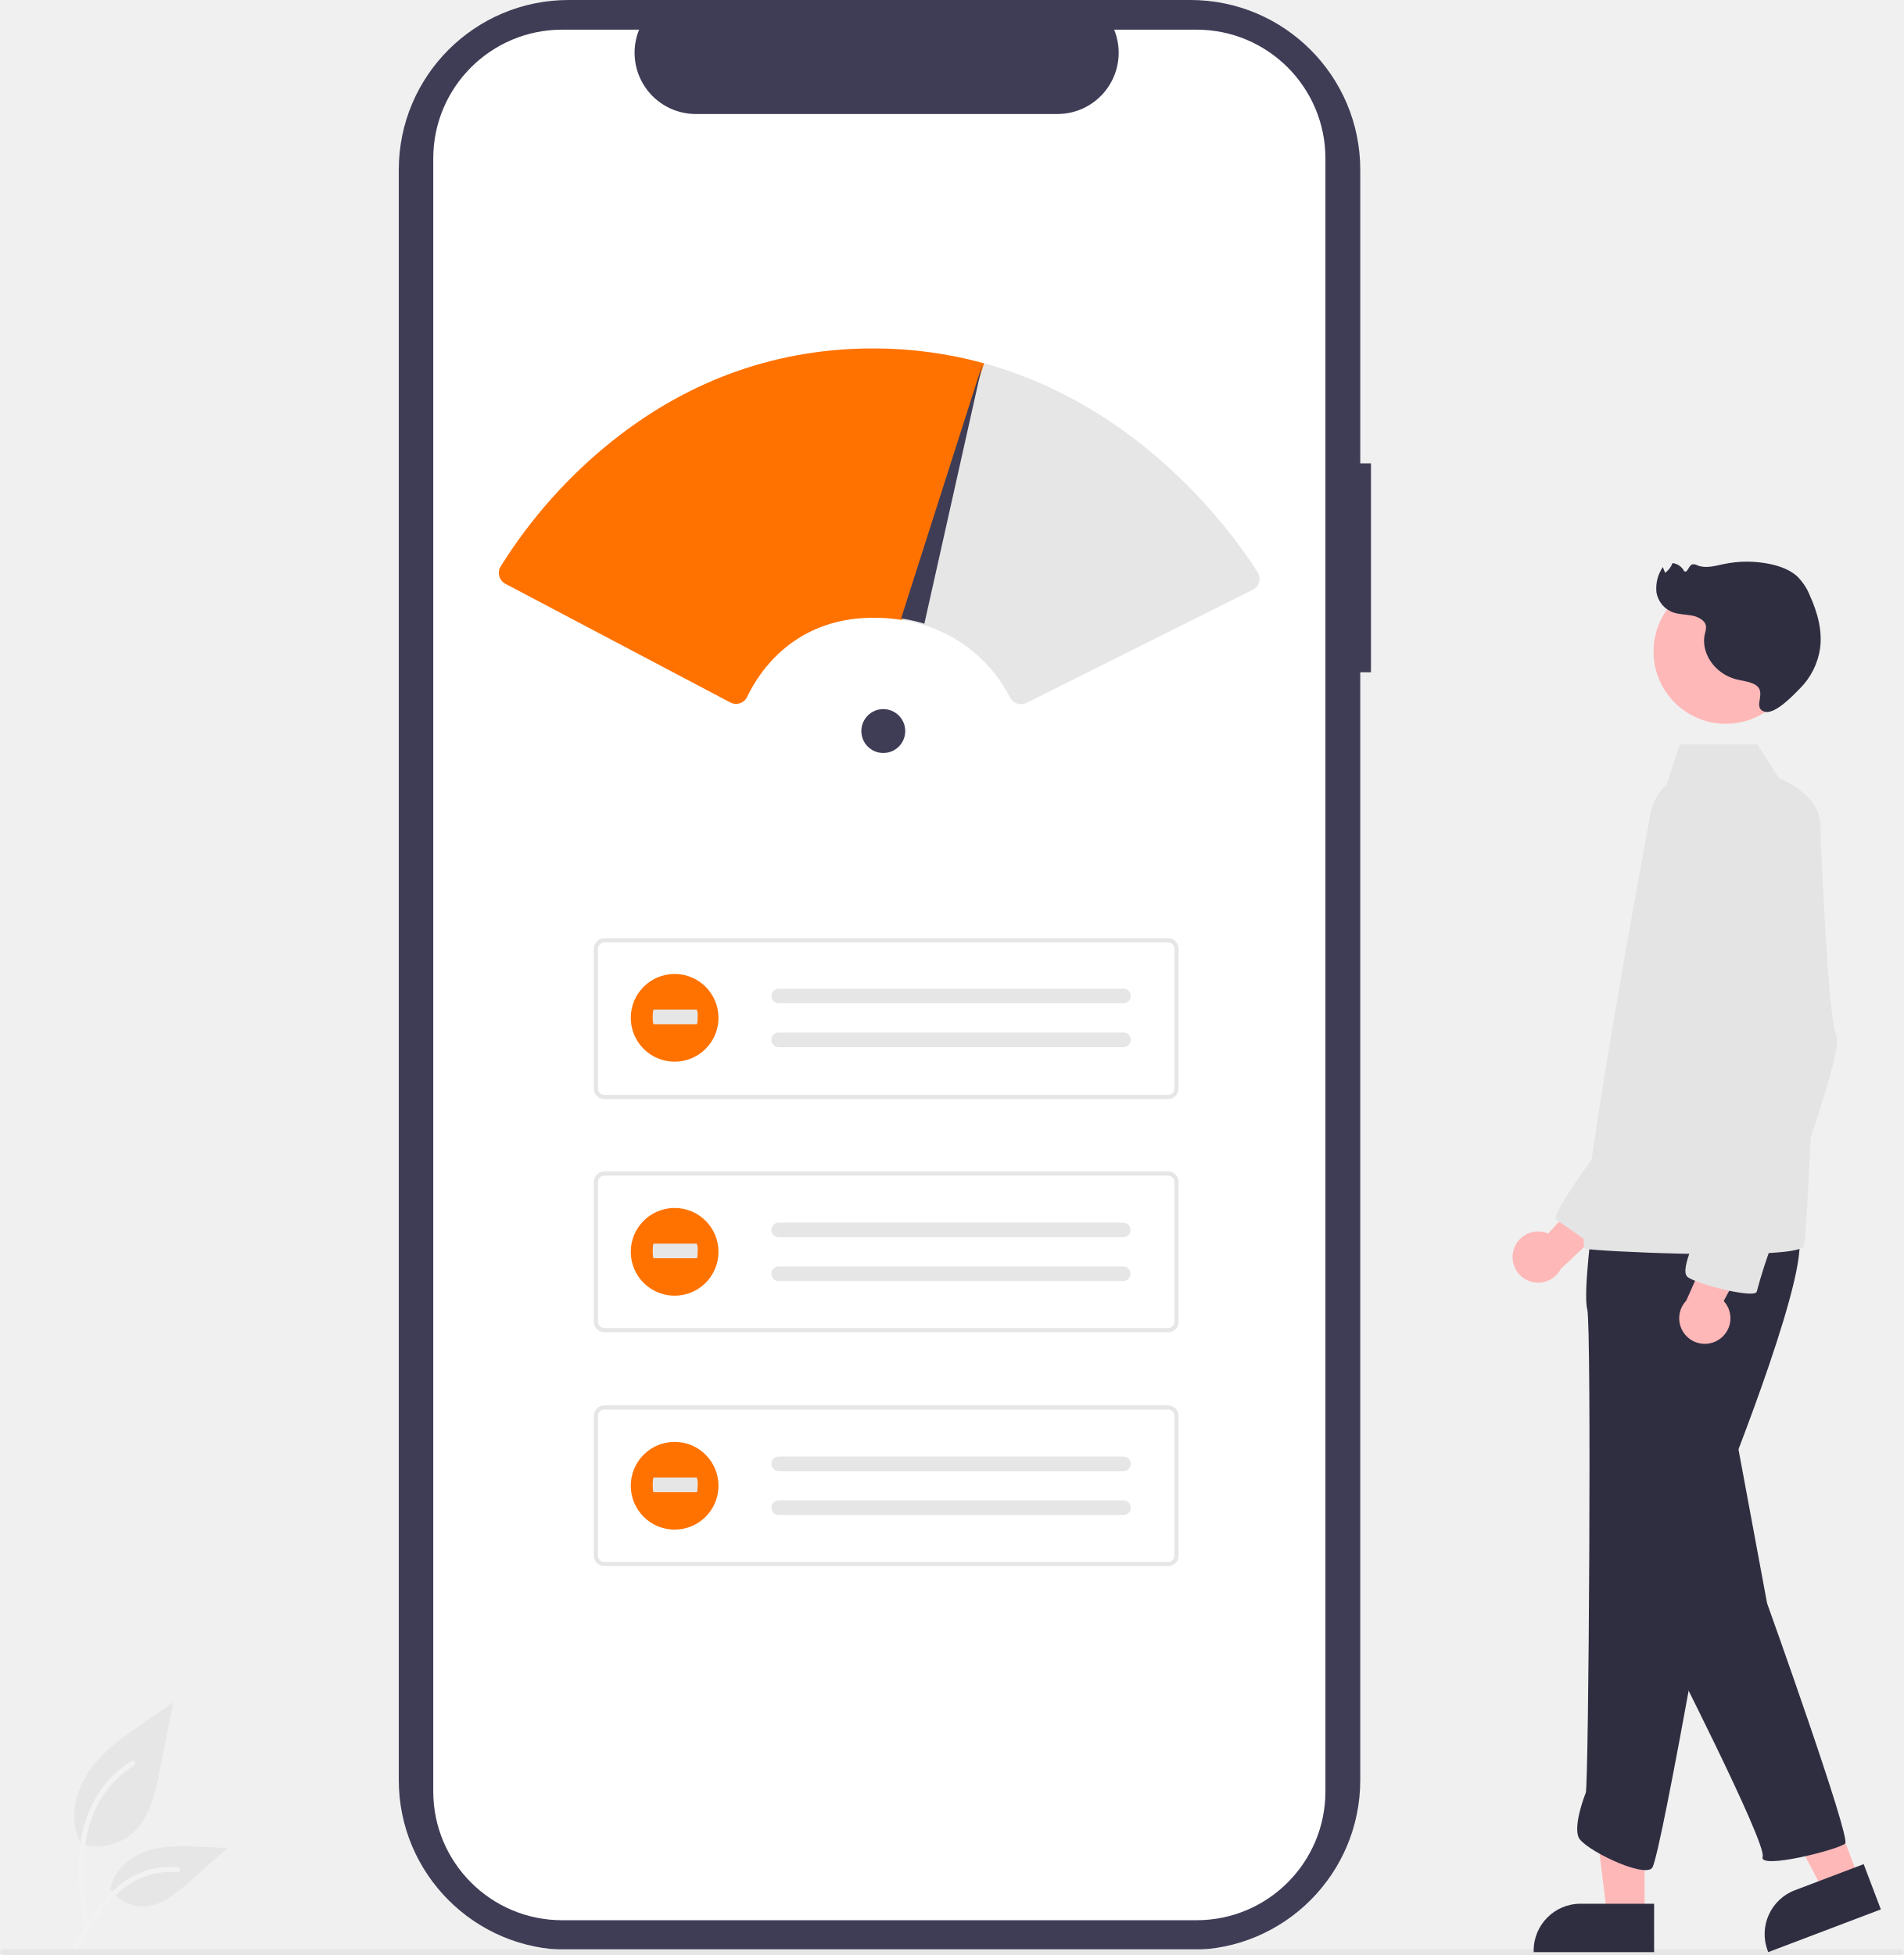
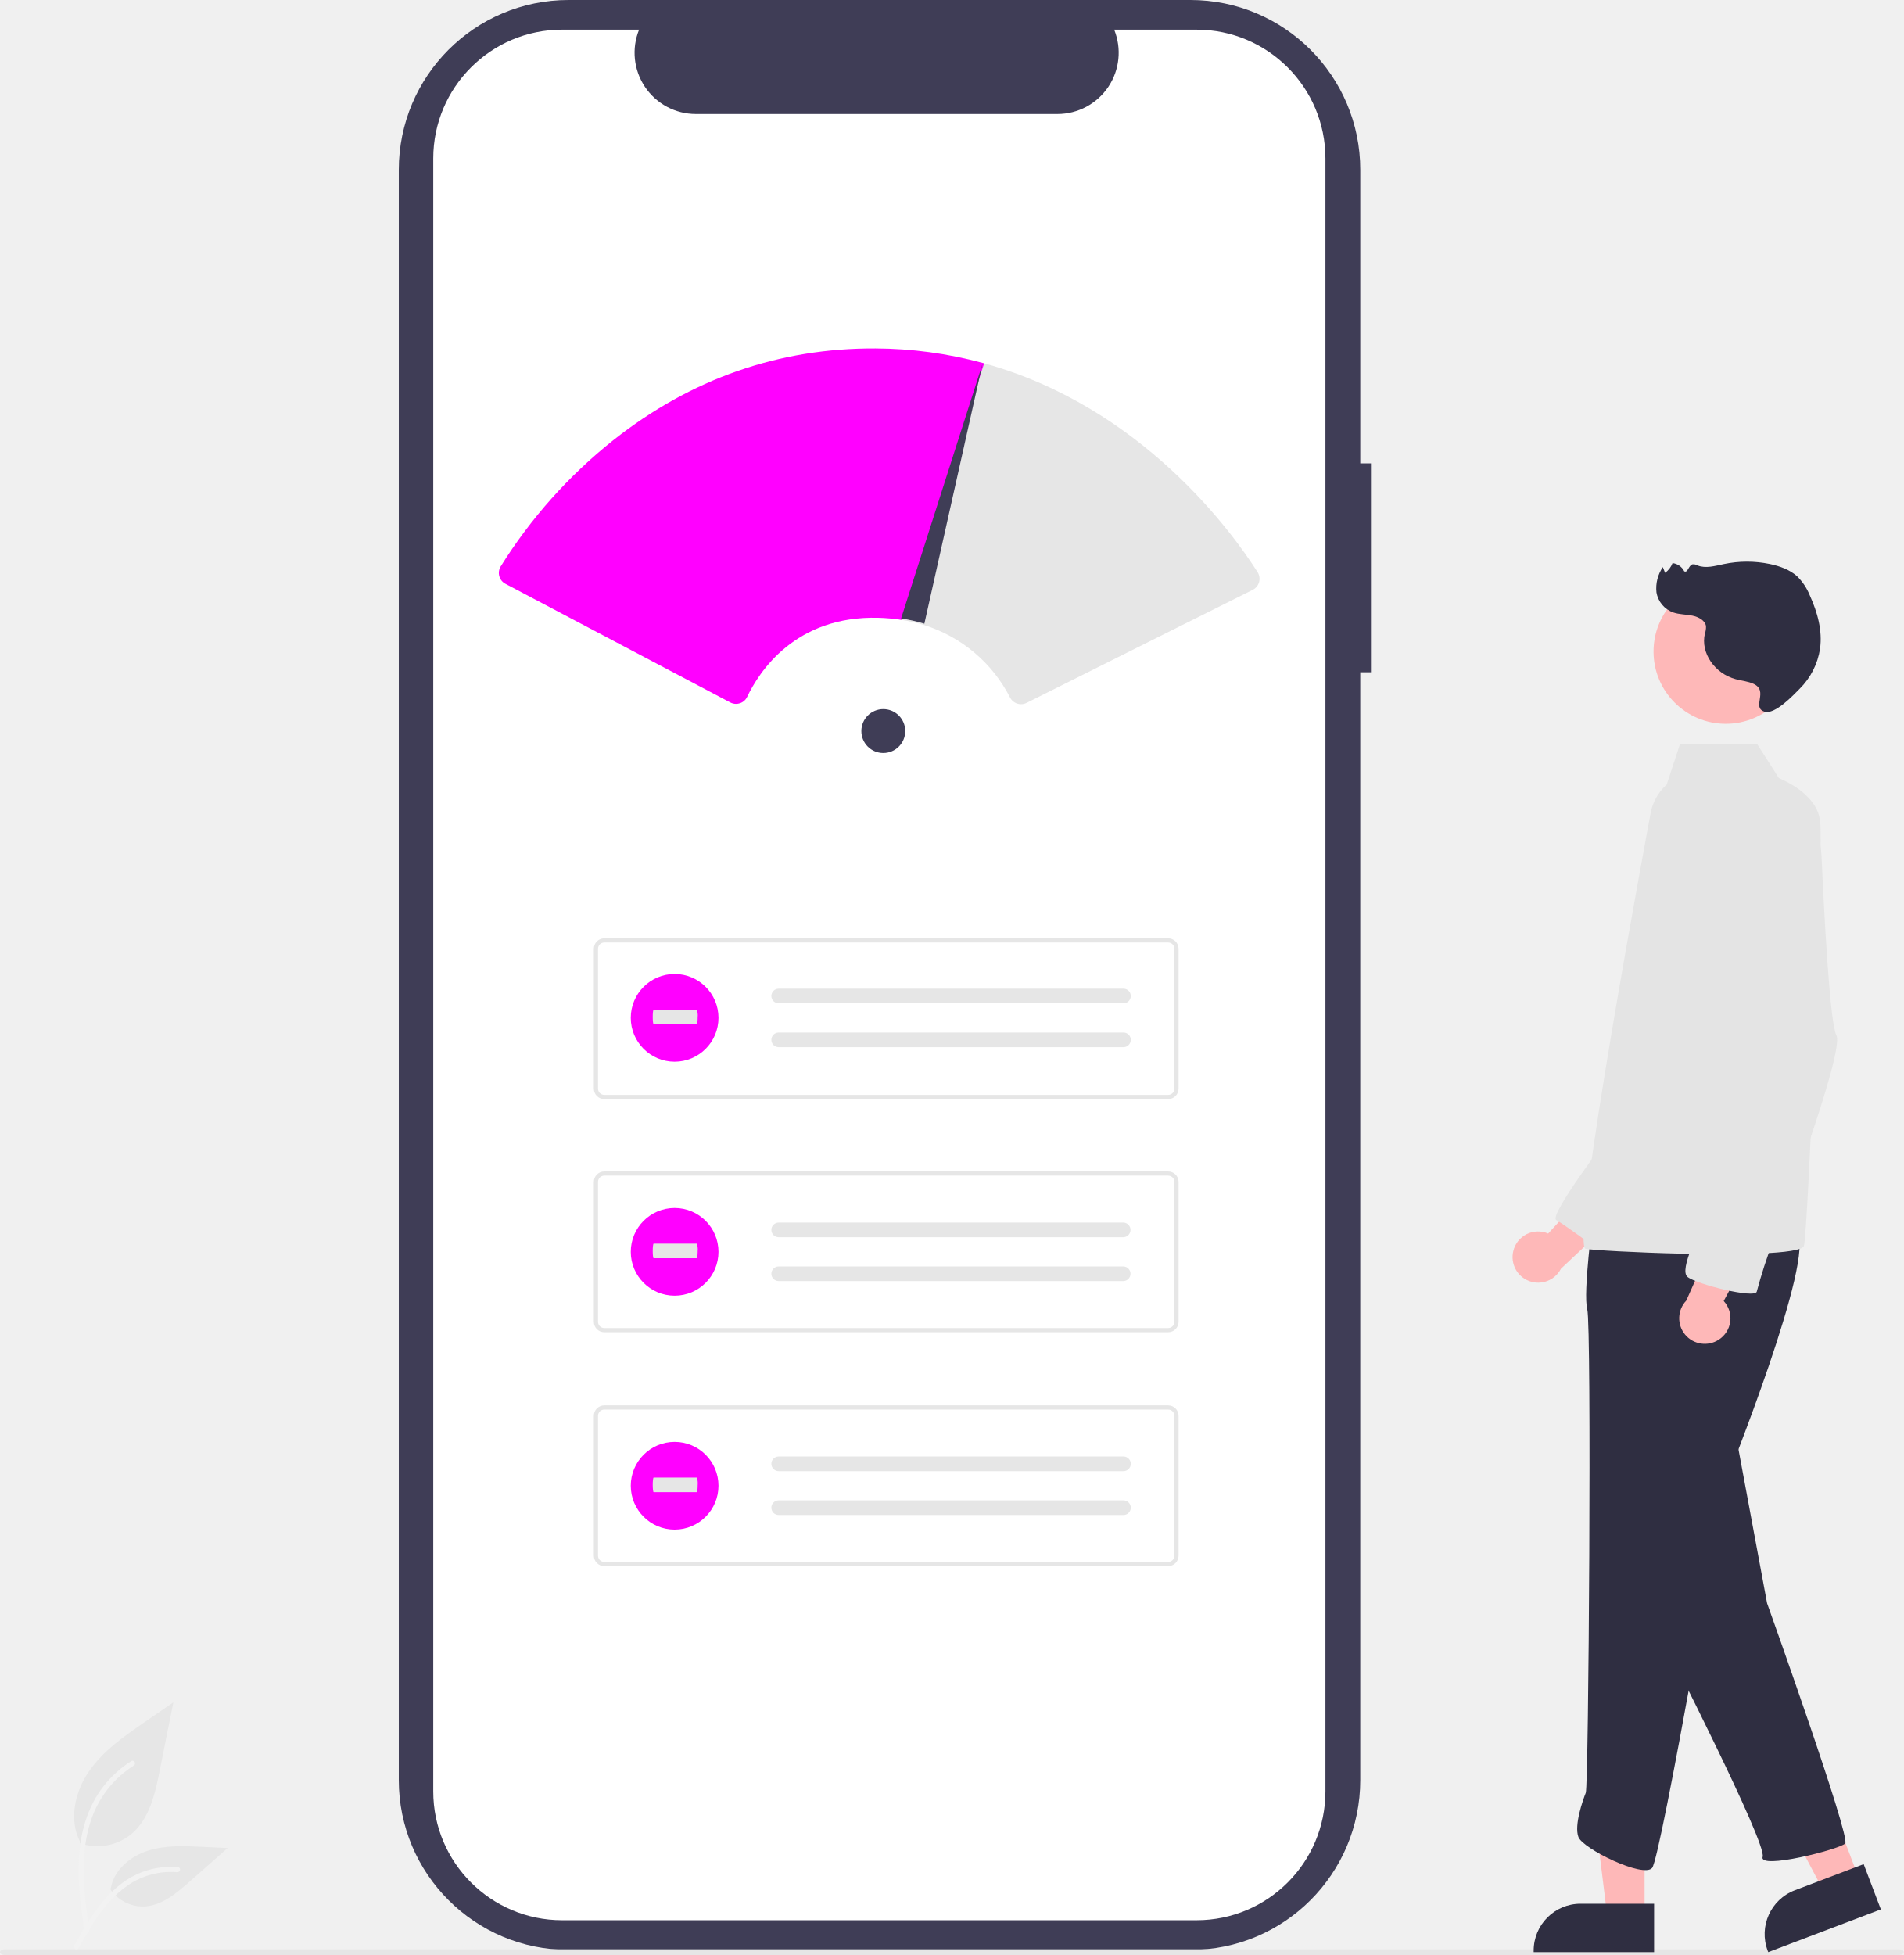
<svg xmlns="http://www.w3.org/2000/svg" data-name="Layer 1" width="693.973" height="712.573" viewBox="0 0 693.973 712.573">
-   <path id="a7e0d23c-0c47-41f1-93b9-87dfccd4c0f5-397" data-name="Path 968" d="M752.758,262.605h-3.9v-106.977a61.915,61.915,0,0,0-61.915-61.915h-226.65a61.915,61.915,0,0,0-61.916,61.914v586.884a61.915,61.915,0,0,0,61.915,61.915h226.648a61.915,61.915,0,0,0,61.915-61.915v-403.758h3.9Z" transform="translate(-253.0135 -93.71349)" fill="#3f3d56" />
-   <path id="a1ad11fc-8226-4675-bbe0-e36020d9de96-398" data-name="Path 969" d="M736.158,151.481v595.175a46.959,46.959,0,0,1-46.942,46.952h-231.3a46.966,46.966,0,0,1-46.973-46.952v-595.175a46.965,46.965,0,0,1,46.971-46.951h28.058a22.329,22.329,0,0,0,20.656,30.74h131.868a22.329,22.329,0,0,0,20.656-30.74h30.055a46.959,46.959,0,0,1,46.951,46.942Z" transform="translate(-253.0135 -93.71349)" fill="#fff" />
-   <path id="a71e44ec-7616-4081-86af-b6db32cd39f3-399" data-name="Path 39" d="M678.824,494.309h-205.537a3.81,3.81,0,0,1-3.806-3.806V439.519a3.811,3.811,0,0,1,3.806-3.806h205.537a3.811,3.811,0,0,1,3.806,3.806v50.985a3.811,3.811,0,0,1-3.806,3.806Zm-205.537-57.074a2.286,2.286,0,0,0-2.284,2.284v50.985a2.286,2.286,0,0,0,2.284,2.284h205.537a2.286,2.286,0,0,0,2.284-2.284v-50.985a2.286,2.286,0,0,0-2.284-2.284Z" transform="translate(-253.0135 -93.71349)" fill="#e6e6e6" />
-   <path id="a3f57aef-fb20-4553-8f82-b751eb5ec42c-400" data-name="Path 40" d="M536.852,454.074a2.664,2.664,0,0,0,0,5.329h125.605a2.665,2.665,0,0,0,.204-5.326q-.059-.002-.117-.002h-125.692Z" transform="translate(-253.0135 -93.71349)" fill="#e6e6e6" />
-   <path id="a617e1da-1a45-4bf0-a146-8b20186fa5b6-401" data-name="Path 41" d="M536.852,470.058a2.664,2.664,0,0,0,0,5.329h125.605a2.665,2.665,0,0,0,.204-5.326q-.059-.002-.117-.002h-125.692Z" transform="translate(-253.0135 -93.71349)" fill="#e6e6e6" />
-   <path id="f83fafa3-5270-49ac-8952-eedc3d6c92ed-402" data-name="Path 42" d="M678.824,579.289h-205.537a3.81,3.81,0,0,1-3.806-3.806V524.499a3.811,3.811,0,0,1,3.806-3.806h205.537a3.811,3.811,0,0,1,3.806,3.806v50.985A3.811,3.811,0,0,1,678.824,579.289Zm-205.537-57.074a2.286,2.286,0,0,0-2.284,2.284v50.985a2.286,2.286,0,0,0,2.284,2.284h205.537a2.286,2.286,0,0,0,2.284-2.284v-50.985a2.286,2.286,0,0,0-2.284-2.284Z" transform="translate(-253.0135 -93.71349)" fill="#e6e6e6" />
-   <path id="b1e095e5-1d51-47f4-b1e9-85a21efab4ec-403" data-name="Path 43" d="M536.852,539.33a2.664,2.664,0,0,0,0,5.329h125.605a2.665,2.665,0,0,0,.087-5.328h-125.692Z" transform="translate(-253.0135 -93.71349)" fill="#e6e6e6" />
-   <path id="e7ccabbb-2f45-40c9-adc9-a92013dc0f4d-404" data-name="Path 44" d="M536.852,555.318a2.664,2.664,0,0,0,0,5.329h125.605a2.665,2.665,0,0,0,.087-5.328h-125.692Z" transform="translate(-253.0135 -93.71349)" fill="#e6e6e6" />
-   <path id="ec532991-8ec8-4eba-a86f-87c70c278f41-405" data-name="Path 39-2" d="M678.824,664.547h-205.537a3.81,3.81,0,0,1-3.806-3.806V609.758a3.811,3.811,0,0,1,3.806-3.806h205.537a3.811,3.811,0,0,1,3.806,3.806v50.985a3.811,3.811,0,0,1-3.806,3.806Zm-205.537-57.074a2.286,2.286,0,0,0-2.284,2.284v50.985a2.286,2.286,0,0,0,2.284,2.284h205.537a2.286,2.286,0,0,0,2.284-2.284v-50.985a2.286,2.286,0,0,0-2.284-2.284Z" transform="translate(-253.0135 -93.71349)" fill="#e6e6e6" />
-   <path id="a788f10e-f95b-4590-bad9-be702445c232-406" data-name="Path 40-2" d="M536.852,624.591a2.664,2.664,0,1,0,0,5.329h125.605a2.665,2.665,0,0,0,.204-5.326q-.059-.002-.117-.002h-125.692Z" transform="translate(-253.0135 -93.71349)" fill="#e6e6e6" />
-   <path id="f15a5014-9b42-4c0b-a546-80766b911601-407" data-name="Path 41-2" d="M536.852,640.578a2.664,2.664,0,0,0,0,5.329h125.605a2.665,2.665,0,0,0,.204-5.326q-.059-.002-.117-.002h-125.692Z" transform="translate(-253.0135 -93.71349)" fill="#e6e6e6" />
-   <path id="b97f850c-7352-4ff9-8496-0f681ff3b244-408" data-name="Path 970" d="M945.173,806.287h-690.347c-1,0-1.812-.468-1.812-1.045s.812-1.045,1.812-1.045H945.174c1,0,1.812.468,1.812,1.045S946.173,806.287,945.173,806.287Z" transform="translate(-253.0135 -93.71349)" fill="#e6e6e6" />
+   <path id="a7e0d23c-0c47-41f1-93b9-87dfccd4c0f5-94" data-name="Path 968" d="M752.758,262.605h-3.9v-106.977a61.915,61.915,0,0,0-61.915-61.915h-226.65a61.915,61.915,0,0,0-61.916,61.914v586.884a61.915,61.915,0,0,0,61.915,61.915h226.648a61.915,61.915,0,0,0,61.915-61.915v-403.758h3.9Z" transform="translate(-253.0135 -93.71349)" fill="#3f3d56" />
+   <path id="a1ad11fc-8226-4675-bbe0-e36020d9de96-95" data-name="Path 969" d="M736.158,151.481v595.175a46.959,46.959,0,0,1-46.942,46.952h-231.3a46.966,46.966,0,0,1-46.973-46.952v-595.175a46.965,46.965,0,0,1,46.971-46.951h28.058a22.329,22.329,0,0,0,20.656,30.74h131.868a22.329,22.329,0,0,0,20.656-30.74h30.055a46.959,46.959,0,0,1,46.951,46.942Z" transform="translate(-253.0135 -93.71349)" fill="#fff" />
+   <path id="a71e44ec-7616-4081-86af-b6db32cd39f3-96" data-name="Path 39" d="M678.824,494.309h-205.537a3.81,3.81,0,0,1-3.806-3.806V439.519a3.811,3.811,0,0,1,3.806-3.806h205.537a3.811,3.811,0,0,1,3.806,3.806v50.985a3.811,3.811,0,0,1-3.806,3.806Zm-205.537-57.074a2.286,2.286,0,0,0-2.284,2.284v50.985a2.286,2.286,0,0,0,2.284,2.284h205.537a2.286,2.286,0,0,0,2.284-2.284v-50.985a2.286,2.286,0,0,0-2.284-2.284Z" transform="translate(-253.0135 -93.71349)" fill="#e6e6e6" />
+   <path id="a3f57aef-fb20-4553-8f82-b751eb5ec42c-97" data-name="Path 40" d="M536.852,454.074a2.664,2.664,0,0,0,0,5.329h125.605a2.665,2.665,0,0,0,.204-5.326q-.059-.002-.117-.002h-125.692Z" transform="translate(-253.0135 -93.71349)" fill="#e6e6e6" />
+   <path id="a617e1da-1a45-4bf0-a146-8b20186fa5b6-98" data-name="Path 41" d="M536.852,470.058a2.664,2.664,0,0,0,0,5.329h125.605a2.665,2.665,0,0,0,.204-5.326q-.059-.002-.117-.002h-125.692Z" transform="translate(-253.0135 -93.71349)" fill="#e6e6e6" />
+   <path id="f83fafa3-5270-49ac-8952-eedc3d6c92ed-99" data-name="Path 42" d="M678.824,579.289h-205.537a3.81,3.81,0,0,1-3.806-3.806V524.499a3.811,3.811,0,0,1,3.806-3.806h205.537a3.811,3.811,0,0,1,3.806,3.806v50.985A3.811,3.811,0,0,1,678.824,579.289Zm-205.537-57.074a2.286,2.286,0,0,0-2.284,2.284v50.985a2.286,2.286,0,0,0,2.284,2.284h205.537a2.286,2.286,0,0,0,2.284-2.284v-50.985a2.286,2.286,0,0,0-2.284-2.284Z" transform="translate(-253.0135 -93.71349)" fill="#e6e6e6" />
+   <path id="b1e095e5-1d51-47f4-b1e9-85a21efab4ec-100" data-name="Path 43" d="M536.852,539.33a2.664,2.664,0,0,0,0,5.329h125.605a2.665,2.665,0,0,0,.087-5.328h-125.692Z" transform="translate(-253.0135 -93.71349)" fill="#e6e6e6" />
+   <path id="e7ccabbb-2f45-40c9-adc9-a92013dc0f4d-101" data-name="Path 44" d="M536.852,555.318a2.664,2.664,0,0,0,0,5.329h125.605a2.665,2.665,0,0,0,.087-5.328h-125.692Z" transform="translate(-253.0135 -93.71349)" fill="#e6e6e6" />
+   <path id="ec532991-8ec8-4eba-a86f-87c70c278f41-102" data-name="Path 39-2" d="M678.824,664.547h-205.537a3.81,3.81,0,0,1-3.806-3.806V609.758a3.811,3.811,0,0,1,3.806-3.806h205.537a3.811,3.811,0,0,1,3.806,3.806v50.985a3.811,3.811,0,0,1-3.806,3.806Zm-205.537-57.074a2.286,2.286,0,0,0-2.284,2.284v50.985a2.286,2.286,0,0,0,2.284,2.284h205.537a2.286,2.286,0,0,0,2.284-2.284v-50.985a2.286,2.286,0,0,0-2.284-2.284Z" transform="translate(-253.0135 -93.71349)" fill="#e6e6e6" />
+   <path id="a788f10e-f95b-4590-bad9-be702445c232-103" data-name="Path 40-2" d="M536.852,624.591a2.664,2.664,0,1,0,0,5.329h125.605a2.665,2.665,0,0,0,.204-5.326q-.059-.002-.117-.002h-125.692Z" transform="translate(-253.0135 -93.71349)" fill="#e6e6e6" />
+   <path id="f15a5014-9b42-4c0b-a546-80766b911601-104" data-name="Path 41-2" d="M536.852,640.578a2.664,2.664,0,0,0,0,5.329h125.605a2.665,2.665,0,0,0,.204-5.326q-.059-.002-.117-.002h-125.692Z" transform="translate(-253.0135 -93.71349)" fill="#e6e6e6" />
+   <path id="b97f850c-7352-4ff9-8496-0f681ff3b244-105" data-name="Path 970" d="M945.173,806.287h-690.347c-1,0-1.812-.468-1.812-1.045s.812-1.045,1.812-1.045H945.174c1,0,1.812.468,1.812,1.045S946.173,806.287,945.173,806.287Z" transform="translate(-253.0135 -93.71349)" fill="#e6e6e6" />
  <g id="ac055b4e-9afd-48c4-86db-12c8e2993e8d" data-name="Group 58">
-     <path id="b77ebe88-e0c7-4a9a-a2fb-b51dce897c46-409" data-name="Path 438" d="M282.086,765.522a19.474,19.474,0,0,0,18.806-3.313c6.587-5.528,8.652-14.637,10.332-23.07l4.97-24.945-10.405,7.165c-7.483,5.152-15.134,10.47-20.316,17.933s-7.443,17.651-3.28,25.727" transform="translate(-253.0135 -93.71349)" fill="#e6e6e6" />
-     <path id="a8a7bc76-ff28-4167-bc9c-ebff63445848-410" data-name="Path 439" d="M283.693,797.459c-1.31-9.542-2.657-19.206-1.738-28.85.816-8.565,3.429-16.93,8.749-23.789a39.574,39.574,0,0,1,10.153-9.2c1.015-.641,1.95.968.939,1.606a37.622,37.622,0,0,0-14.885,17.955c-3.24,8.241-3.76,17.224-3.2,25.978.338,5.294,1.053,10.553,1.774,15.806a.964.964,0,0,1-.65,1.144.936.936,0,0,1-1.144-.65Z" transform="translate(-253.0135 -93.71349)" fill="#f2f2f2" />
-     <path id="abfc2b94-a38f-4778-bd11-bd0282c86570-411" data-name="Path 442" d="M293.12,782.149a14.336,14.336,0,0,0,12.491,6.447c6.323-.3,11.595-4.713,16.34-8.9l14.036-12.392-9.289-.444c-6.68-.32-13.533-.618-19.9,1.442s-12.231,7.018-13.394,13.6" transform="translate(-253.0135 -93.71349)" fill="#e6e6e6" />
-     <path id="ba99c695-899d-4604-b38e-601ed41861fa-412" data-name="Path 443" d="M279.991,802.944c6.3-11.156,13.618-23.555,26.685-27.518a29.779,29.779,0,0,1,11.224-1.159c1.192.1.894,1.94-.3,1.837a27.665,27.665,0,0,0-17.912,4.739c-5.051,3.438-8.983,8.217-12.311,13.286-2.039,3.1-3.865,6.341-5.691,9.573C281.104,804.735,279.404,803.989,279.991,802.944Z" transform="translate(-253.0135 -93.71349)" fill="#f2f2f2" />
+     <path id="b77ebe88-e0c7-4a9a-a2fb-b51dce897c46-106" data-name="Path 438" d="M282.086,765.522a19.474,19.474,0,0,0,18.806-3.313c6.587-5.528,8.652-14.637,10.332-23.07l4.97-24.945-10.405,7.165c-7.483,5.152-15.134,10.47-20.316,17.933s-7.443,17.651-3.28,25.727" transform="translate(-253.0135 -93.71349)" fill="#e6e6e6" />
+     <path id="a8a7bc76-ff28-4167-bc9c-ebff63445848-107" data-name="Path 439" d="M283.693,797.459c-1.31-9.542-2.657-19.206-1.738-28.85.816-8.565,3.429-16.93,8.749-23.789a39.574,39.574,0,0,1,10.153-9.2c1.015-.641,1.95.968.939,1.606a37.622,37.622,0,0,0-14.885,17.955c-3.24,8.241-3.76,17.224-3.2,25.978.338,5.294,1.053,10.553,1.774,15.806a.964.964,0,0,1-.65,1.144.936.936,0,0,1-1.144-.65Z" transform="translate(-253.0135 -93.71349)" fill="#f2f2f2" />
+     <path id="abfc2b94-a38f-4778-bd11-bd0282c86570-108" data-name="Path 442" d="M293.12,782.149a14.336,14.336,0,0,0,12.491,6.447c6.323-.3,11.595-4.713,16.34-8.9l14.036-12.392-9.289-.444c-6.68-.32-13.533-.618-19.9,1.442s-12.231,7.018-13.394,13.6" transform="translate(-253.0135 -93.71349)" fill="#e6e6e6" />
+     <path id="ba99c695-899d-4604-b38e-601ed41861fa-109" data-name="Path 443" d="M279.991,802.944c6.3-11.156,13.618-23.555,26.685-27.518a29.779,29.779,0,0,1,11.224-1.159c1.192.1.894,1.94-.3,1.837a27.665,27.665,0,0,0-17.912,4.739c-5.051,3.438-8.983,8.217-12.311,13.286-2.039,3.1-3.865,6.341-5.691,9.573C281.104,804.735,279.404,803.989,279.991,802.944Z" transform="translate(-253.0135 -93.71349)" fill="#f2f2f2" />
  </g>
  <g id="bf60e786-3805-43a5-8cdd-bbea060079bf" data-name="Group 59">
-     <circle id="a323e3dd-8f2c-40f7-a0c1-7a235f78e8b7" data-name="Ellipse 5" cx="245.915" cy="370.985" r="15.986" fill="#ff7200" />
-     <path id="b21d221e-9b86-4bff-9dca-a61a27263db1-413" data-name="Path 40-3" d="M491.276,461.712c-.184,0-.333,1.193-.333,2.664s.149,2.665.333,2.665h15.719c.184.024.336-1.149.339-2.62a5.943,5.943,0,0,0-.328-2.708h-15.73Z" transform="translate(-253.0135 -93.71349)" fill="#e6e6e6" />
+     <circle id="a323e3dd-8f2c-40f7-a0c1-7a235f78e8b7" data-name="Ellipse 5" cx="245.915" cy="370.985" r="15.986" fill="#ff00ff" />
+     <path id="b21d221e-9b86-4bff-9dca-a61a27263db1-110" data-name="Path 40-3" d="M491.276,461.712c-.184,0-.333,1.193-.333,2.664s.149,2.665.333,2.665h15.719c.184.024.336-1.149.339-2.62a5.943,5.943,0,0,0-.328-2.708h-15.73Z" transform="translate(-253.0135 -93.71349)" fill="#e6e6e6" />
  </g>
  <g id="b51141dd-8175-4f5a-b697-41b89601b37f" data-name="Group 60">
-     <circle id="e363222e-d569-47a6-8bf5-edbaac636a07" data-name="Ellipse 5-2" cx="245.915" cy="456.278" r="15.986" fill="#ff7200" />
-     <path id="bf4b9d9b-b2cd-48cd-bc0b-2e6b007ef33d-414" data-name="Path 40-4" d="M491.276,547.005c-.184,0-.333,1.193-.333,2.664s.149,2.665.333,2.665h15.719c.184.024.336-1.149.339-2.62a5.943,5.943,0,0,0-.328-2.708h-15.73Z" transform="translate(-253.0135 -93.71349)" fill="#e6e6e6" />
+     <circle id="e363222e-d569-47a6-8bf5-edbaac636a07" data-name="Ellipse 5-2" cx="245.915" cy="456.278" r="15.986" fill="#ff00ff" />
+     <path id="bf4b9d9b-b2cd-48cd-bc0b-2e6b007ef33d-111" data-name="Path 40-4" d="M491.276,547.005c-.184,0-.333,1.193-.333,2.664s.149,2.665.333,2.665h15.719c.184.024.336-1.149.339-2.62a5.943,5.943,0,0,0-.328-2.708h-15.73Z" transform="translate(-253.0135 -93.71349)" fill="#e6e6e6" />
  </g>
  <g id="b35aa588-fd9e-4429-8570-fee6b5da93cc" data-name="Group 61">
-     <circle id="b896a996-d737-41ee-9642-d5eaf8a9fd6b" data-name="Ellipse 5-3" cx="245.915" cy="541.536" r="15.986" fill="#ff7200" />
-     <path id="f0c90521-3626-484d-9767-39f7327e6a31-415" data-name="Path 40-5" d="M491.276,632.263c-.184,0-.333,1.193-.333,2.664s.149,2.665.333,2.665h15.719c.184.024.336-1.149.339-2.62a5.943,5.943,0,0,0-.328-2.708h-15.73Z" transform="translate(-253.0135 -93.71349)" fill="#e6e6e6" />
+     <circle id="b896a996-d737-41ee-9642-d5eaf8a9fd6b" data-name="Ellipse 5-3" cx="245.915" cy="541.536" r="15.986" fill="#ff00ff" />
+     <path id="f0c90521-3626-484d-9767-39f7327e6a31-112" data-name="Path 40-5" d="M491.276,632.263c-.184,0-.333,1.193-.333,2.664s.149,2.665.333,2.665h15.719c.184.024.336-1.149.339-2.62a5.943,5.943,0,0,0-.328-2.708h-15.73Z" transform="translate(-253.0135 -93.71349)" fill="#e6e6e6" />
  </g>
  <path d="M625.2,350.382a4.487,4.487,0,0,1-4.012-2.45,52.874,52.874,0,0,0-31.372-26.411,59.999,59.999,0,0,0-8.408-1.904l-.58-.088L610.747,225.983l.506.018c58.128,15.795,91.385,62.381,100.193,76.283a4.494,4.494,0,0,1-1.797,6.423L627.219,349.904A4.507,4.507,0,0,1,625.2,350.382Z" transform="translate(-253.0135 -93.71349)" fill="#e6e6e6" />
-   <path id="e0f3bbc9-2b9f-408e-80ac-e1d5d48fdbc4-416" data-name="Path 2881" d="M804.637,549.706a9.276,9.276,0,0,1,12.711-6.383l22.283-24.293,4.164,16.616-21.8,20.521a9.326,9.326,0,0,1-17.359-6.462Z" transform="translate(-253.0135 -93.71349)" fill="#feb8b8" />
-   <path id="b7278a0b-1b02-42c5-a26a-5568eba21726-417" data-name="Path 2882" d="M852.495,792.044h-13.613l-6.478-52.517h20.1Z" transform="translate(-253.0135 -93.71349)" fill="#feb8b8" />
-   <path id="ae5e3f59-c07c-4936-a848-b4ed4a22f493-418" data-name="Path 2883" d="M855.968,787.598h-26.815a17.089,17.089,0,0,0-17.088,17.087v.556h43.9Z" transform="translate(-253.0135 -93.71349)" fill="#2f2e41" />
-   <path id="e2dcac65-80ca-45a3-9c58-68329f82aa19-419" data-name="Path 2884" d="M930.684,778.556l-12.729,4.832-24.693-46.8,18.787-7.13Z" transform="translate(-253.0135 -93.71349)" fill="#feb8b8" />
-   <path id="e33efd2e-5dad-4e18-8ce5-ea4b13e613d2-420" data-name="Path 2885" d="M932.355,773.167l-25.069,9.515h0a17.089,17.089,0,0,0-9.911,22.039l.2.519,41.045-15.578Z" transform="translate(-253.0135 -93.71349)" fill="#2f2e41" />
-   <path id="aea1be6b-88fd-4404-a4b2-fdb70dea932e-421" data-name="Path 2886" d="M885.865,617.36l11.283,60.714s30.625,85.428,28.476,87.577-31.7,9.671-30.088,4.836-35.461-77.369-35.461-77.369Z" transform="translate(-253.0135 -93.71349)" fill="#2f2e41" />
-   <path id="a45d4c0e-5c31-49a4-b00c-14ea50dd8cbe-422" data-name="Path 2887" d="M840.109,507.03s-22.777,29.774-19.792,31.4,14.547,10.236,14.547,10.236l11.764-32.284Z" transform="translate(-253.0135 -93.71349)" fill="#e4e4e4" />
-   <path id="ababf4ae-7dbc-4717-bb50-ecd0b5fac405-423" data-name="Path 2888" d="M833.748,537.082s-3.761,27.939-2.149,33.849.537,173.543-.537,176.229-4.3,11.82-2.686,16.118,23.64,15.044,26.864,11.283,26.866-140.768,26.866-140.768,33.312-82.742,25.79-90.8S833.748,537.082,833.748,537.082Z" transform="translate(-253.0135 -93.71349)" fill="#2f2e41" />
+   <path id="e0f3bbc9-2b9f-408e-80ac-e1d5d48fdbc4-113" data-name="Path 2881" d="M804.637,549.706a9.276,9.276,0,0,1,12.711-6.383l22.283-24.293,4.164,16.616-21.8,20.521a9.326,9.326,0,0,1-17.359-6.462Z" transform="translate(-253.0135 -93.71349)" fill="#feb8b8" />
+   <path id="b7278a0b-1b02-42c5-a26a-5568eba21726-114" data-name="Path 2882" d="M852.495,792.044h-13.613l-6.478-52.517h20.1Z" transform="translate(-253.0135 -93.71349)" fill="#feb8b8" />
+   <path id="ae5e3f59-c07c-4936-a848-b4ed4a22f493-115" data-name="Path 2883" d="M855.968,787.598h-26.815a17.089,17.089,0,0,0-17.088,17.087v.556h43.9Z" transform="translate(-253.0135 -93.71349)" fill="#2f2e41" />
+   <path id="e2dcac65-80ca-45a3-9c58-68329f82aa19-116" data-name="Path 2884" d="M930.684,778.556l-12.729,4.832-24.693-46.8,18.787-7.13Z" transform="translate(-253.0135 -93.71349)" fill="#feb8b8" />
+   <path id="e33efd2e-5dad-4e18-8ce5-ea4b13e613d2-117" data-name="Path 2885" d="M932.355,773.167l-25.069,9.515h0a17.089,17.089,0,0,0-9.911,22.039l.2.519,41.045-15.578Z" transform="translate(-253.0135 -93.71349)" fill="#2f2e41" />
+   <path id="aea1be6b-88fd-4404-a4b2-fdb70dea932e-118" data-name="Path 2886" d="M885.865,617.36l11.283,60.714s30.625,85.428,28.476,87.577-31.7,9.671-30.088,4.836-35.461-77.369-35.461-77.369Z" transform="translate(-253.0135 -93.71349)" fill="#2f2e41" />
+   <path id="a45d4c0e-5c31-49a4-b00c-14ea50dd8cbe-119" data-name="Path 2887" d="M840.109,507.03s-22.777,29.774-19.792,31.4,14.547,10.236,14.547,10.236l11.764-32.284Z" transform="translate(-253.0135 -93.71349)" fill="#e4e4e4" />
+   <path id="ababf4ae-7dbc-4717-bb50-ecd0b5fac405-120" data-name="Path 2888" d="M833.748,537.082s-3.761,27.939-2.149,33.849.537,173.543-.537,176.229-4.3,11.82-2.686,16.118,23.64,15.044,26.864,11.283,26.866-140.768,26.866-140.768,33.312-82.742,25.79-90.8S833.748,537.082,833.748,537.082Z" transform="translate(-253.0135 -93.71349)" fill="#2f2e41" />
  <circle id="a4a0a325-f198-46ef-8204-e1264a7da486" data-name="Ellipse 542" cx="629.072" cy="237.482" r="26.327" fill="#feb8b8" />
-   <path id="f1bcc5ff-8c37-42ba-ac71-fb7b653723a6-424" data-name="Path 2890" d="M854.576,390.696a18.664,18.664,0,0,1,6-11.04l4.8-14.675h28.209l7.861,12.335c8.5,3.661,14.8,9.467,15.039,16.311,1.3,4.545-4.3,148.828-5.91,154.2-.473,1.564-6.9,2.4-15.936,2.772-8.285.338-18.756.29-28.809.059-16.645-.387-32.162-1.279-34.773-1.757C825.152,547.828,853.991,394.086,854.576,390.696Z" transform="translate(-253.0135 -93.71349)" fill="#e4e4e4" />
-   <path id="f2ae932d-f3ee-421e-b804-f39bdd3d1485-425" data-name="Path 2891" d="M879.516,582.026a9.276,9.276,0,0,0,1.826-14.106l15.569-29.056-17.059,1.558-12.168,27.352a9.326,9.326,0,0,0,11.833,14.251Z" transform="translate(-253.0135 -93.71349)" fill="#feb8b8" />
-   <path id="a13bc27c-3d22-450d-9b6a-4857ac9e22b6-426" data-name="Path 2893" d="M882.104,374.823s-24.715,10.208-15.581,36,19.342,56.415,19.342,56.415-12.895,69.31-12.895,72-8.059,17.193-4.836,19.88,24.715,8.059,25.252,5.373a181.719,181.719,0,0,1,5.91-18.268c1.075-2.149,26.327-69.31,23.1-75.22-2.372-4.349-4.454-44.2-5.388-64.939a34.107,34.107,0,0,0-17.781-28.715C894.223,374.687,888.391,373.251,882.104,374.823Z" transform="translate(-253.0135 -93.71349)" fill="#e4e4e4" />
-   <path id="a3aad1c3-1778-4515-92de-8de9e018032c-427" data-name="Path 2800" d="M892.219,342.962c-2-.922-4.317-1.113-6.479-1.686-7.734-2.052-12.916-9.689-11.261-16.6a7.479,7.479,0,0,0,.406-2.736c-.289-2.047-2.687-3.368-4.986-3.837s-4.746-.4-6.943-1.155a9.39,9.39,0,0,1-6.136-7.366,13.674,13.674,0,0,1,2.327-9.171l.831,2.088a7.771,7.771,0,0,0,2.714-3.545,5.5,5.5,0,0,1,4.26,2.992c1.333.687,1.525-2.133,3-2.549a2.945,2.945,0,0,1,1.838.4c2.967,1.209,6.414.175,9.6-.495a41.222,41.222,0,0,1,16.771-.017c3.663.763,7.29,2.093,9.912,4.455a20.35,20.35,0,0,1,4.636,6.96c2.812,6.182,4.669,12.871,3.741,19.473a26.051,26.051,0,0,1-7.436,14.6c-2.123,2.137-9.05,9.591-12.848,8.321C891.388,351.494,897.842,345.56,892.219,342.962Z" transform="translate(-253.0135 -93.71349)" fill="#2f2e41" />
+   <path id="f1bcc5ff-8c37-42ba-ac71-fb7b653723a6-121" data-name="Path 2890" d="M854.576,390.696a18.664,18.664,0,0,1,6-11.04l4.8-14.675h28.209l7.861,12.335c8.5,3.661,14.8,9.467,15.039,16.311,1.3,4.545-4.3,148.828-5.91,154.2-.473,1.564-6.9,2.4-15.936,2.772-8.285.338-18.756.29-28.809.059-16.645-.387-32.162-1.279-34.773-1.757C825.152,547.828,853.991,394.086,854.576,390.696Z" transform="translate(-253.0135 -93.71349)" fill="#e4e4e4" />
+   <path id="f2ae932d-f3ee-421e-b804-f39bdd3d1485-122" data-name="Path 2891" d="M879.516,582.026a9.276,9.276,0,0,0,1.826-14.106l15.569-29.056-17.059,1.558-12.168,27.352a9.326,9.326,0,0,0,11.833,14.251Z" transform="translate(-253.0135 -93.71349)" fill="#feb8b8" />
+   <path id="a13bc27c-3d22-450d-9b6a-4857ac9e22b6-123" data-name="Path 2893" d="M882.104,374.823s-24.715,10.208-15.581,36,19.342,56.415,19.342,56.415-12.895,69.31-12.895,72-8.059,17.193-4.836,19.88,24.715,8.059,25.252,5.373a181.719,181.719,0,0,1,5.91-18.268c1.075-2.149,26.327-69.31,23.1-75.22-2.372-4.349-4.454-44.2-5.388-64.939a34.107,34.107,0,0,0-17.781-28.715C894.223,374.687,888.391,373.251,882.104,374.823Z" transform="translate(-253.0135 -93.71349)" fill="#e4e4e4" />
+   <path id="a3aad1c3-1778-4515-92de-8de9e018032c-124" data-name="Path 2800" d="M892.219,342.962c-2-.922-4.317-1.113-6.479-1.686-7.734-2.052-12.916-9.689-11.261-16.6a7.479,7.479,0,0,0,.406-2.736c-.289-2.047-2.687-3.368-4.986-3.837s-4.746-.4-6.943-1.155a9.39,9.39,0,0,1-6.136-7.366,13.674,13.674,0,0,1,2.327-9.171l.831,2.088a7.771,7.771,0,0,0,2.714-3.545,5.5,5.5,0,0,1,4.26,2.992c1.333.687,1.525-2.133,3-2.549a2.945,2.945,0,0,1,1.838.4c2.967,1.209,6.414.175,9.6-.495a41.222,41.222,0,0,1,16.771-.017c3.663.763,7.29,2.093,9.912,4.455a20.35,20.35,0,0,1,4.636,6.96c2.812,6.182,4.669,12.871,3.741,19.473a26.051,26.051,0,0,1-7.436,14.6c-2.123,2.137-9.05,9.591-12.848,8.321C891.388,351.494,897.842,345.56,892.219,342.962Z" transform="translate(-253.0135 -93.71349)" fill="#2f2e41" />
  <circle cx="321.979" cy="266.459" r="8" fill="#3f3d56" />
-   <path d="M521.305,350.265a4.492,4.492,0,0,1-2.1-.524l-81.953-43.234a4.5,4.5,0,0,1-1.741-6.325,181.666,181.666,0,0,1,40.991-45.975c28.302-22.431,60.494-33.684,95.678-33.495a151.884,151.884,0,0,1,39.064,5.289l.505.137-29.927,93.541-.421-.063a66.682,66.682,0,0,0-8.139-.722c-30.451-.859-43.646,19.876-47.908,28.83a4.415,4.415,0,0,1-2.62,2.31A4.527,4.527,0,0,1,521.305,350.265Z" transform="translate(-253.0135 -93.71349)" fill="#ff7200" />
+   <path d="M521.305,350.265a4.492,4.492,0,0,1-2.1-.524l-81.953-43.234a4.5,4.5,0,0,1-1.741-6.325,181.666,181.666,0,0,1,40.991-45.975c28.302-22.431,60.494-33.684,95.678-33.495a151.884,151.884,0,0,1,39.064,5.289l.505.137-29.927,93.541-.421-.063a66.682,66.682,0,0,0-8.139-.722c-30.451-.859-43.646,19.876-47.908,28.83a4.415,4.415,0,0,1-2.62,2.31A4.527,4.527,0,0,1,521.305,350.265Z" transform="translate(-253.0135 -93.71349)" fill="#ff00ff" />
  <path d="M611.122,226.483l-21.16,94.56a60.384,60.384,0,0,0-8.48-1.92l29.63-92.64Z" transform="translate(-253.0135 -93.71349)" fill="#3f3d56" />
</svg>
